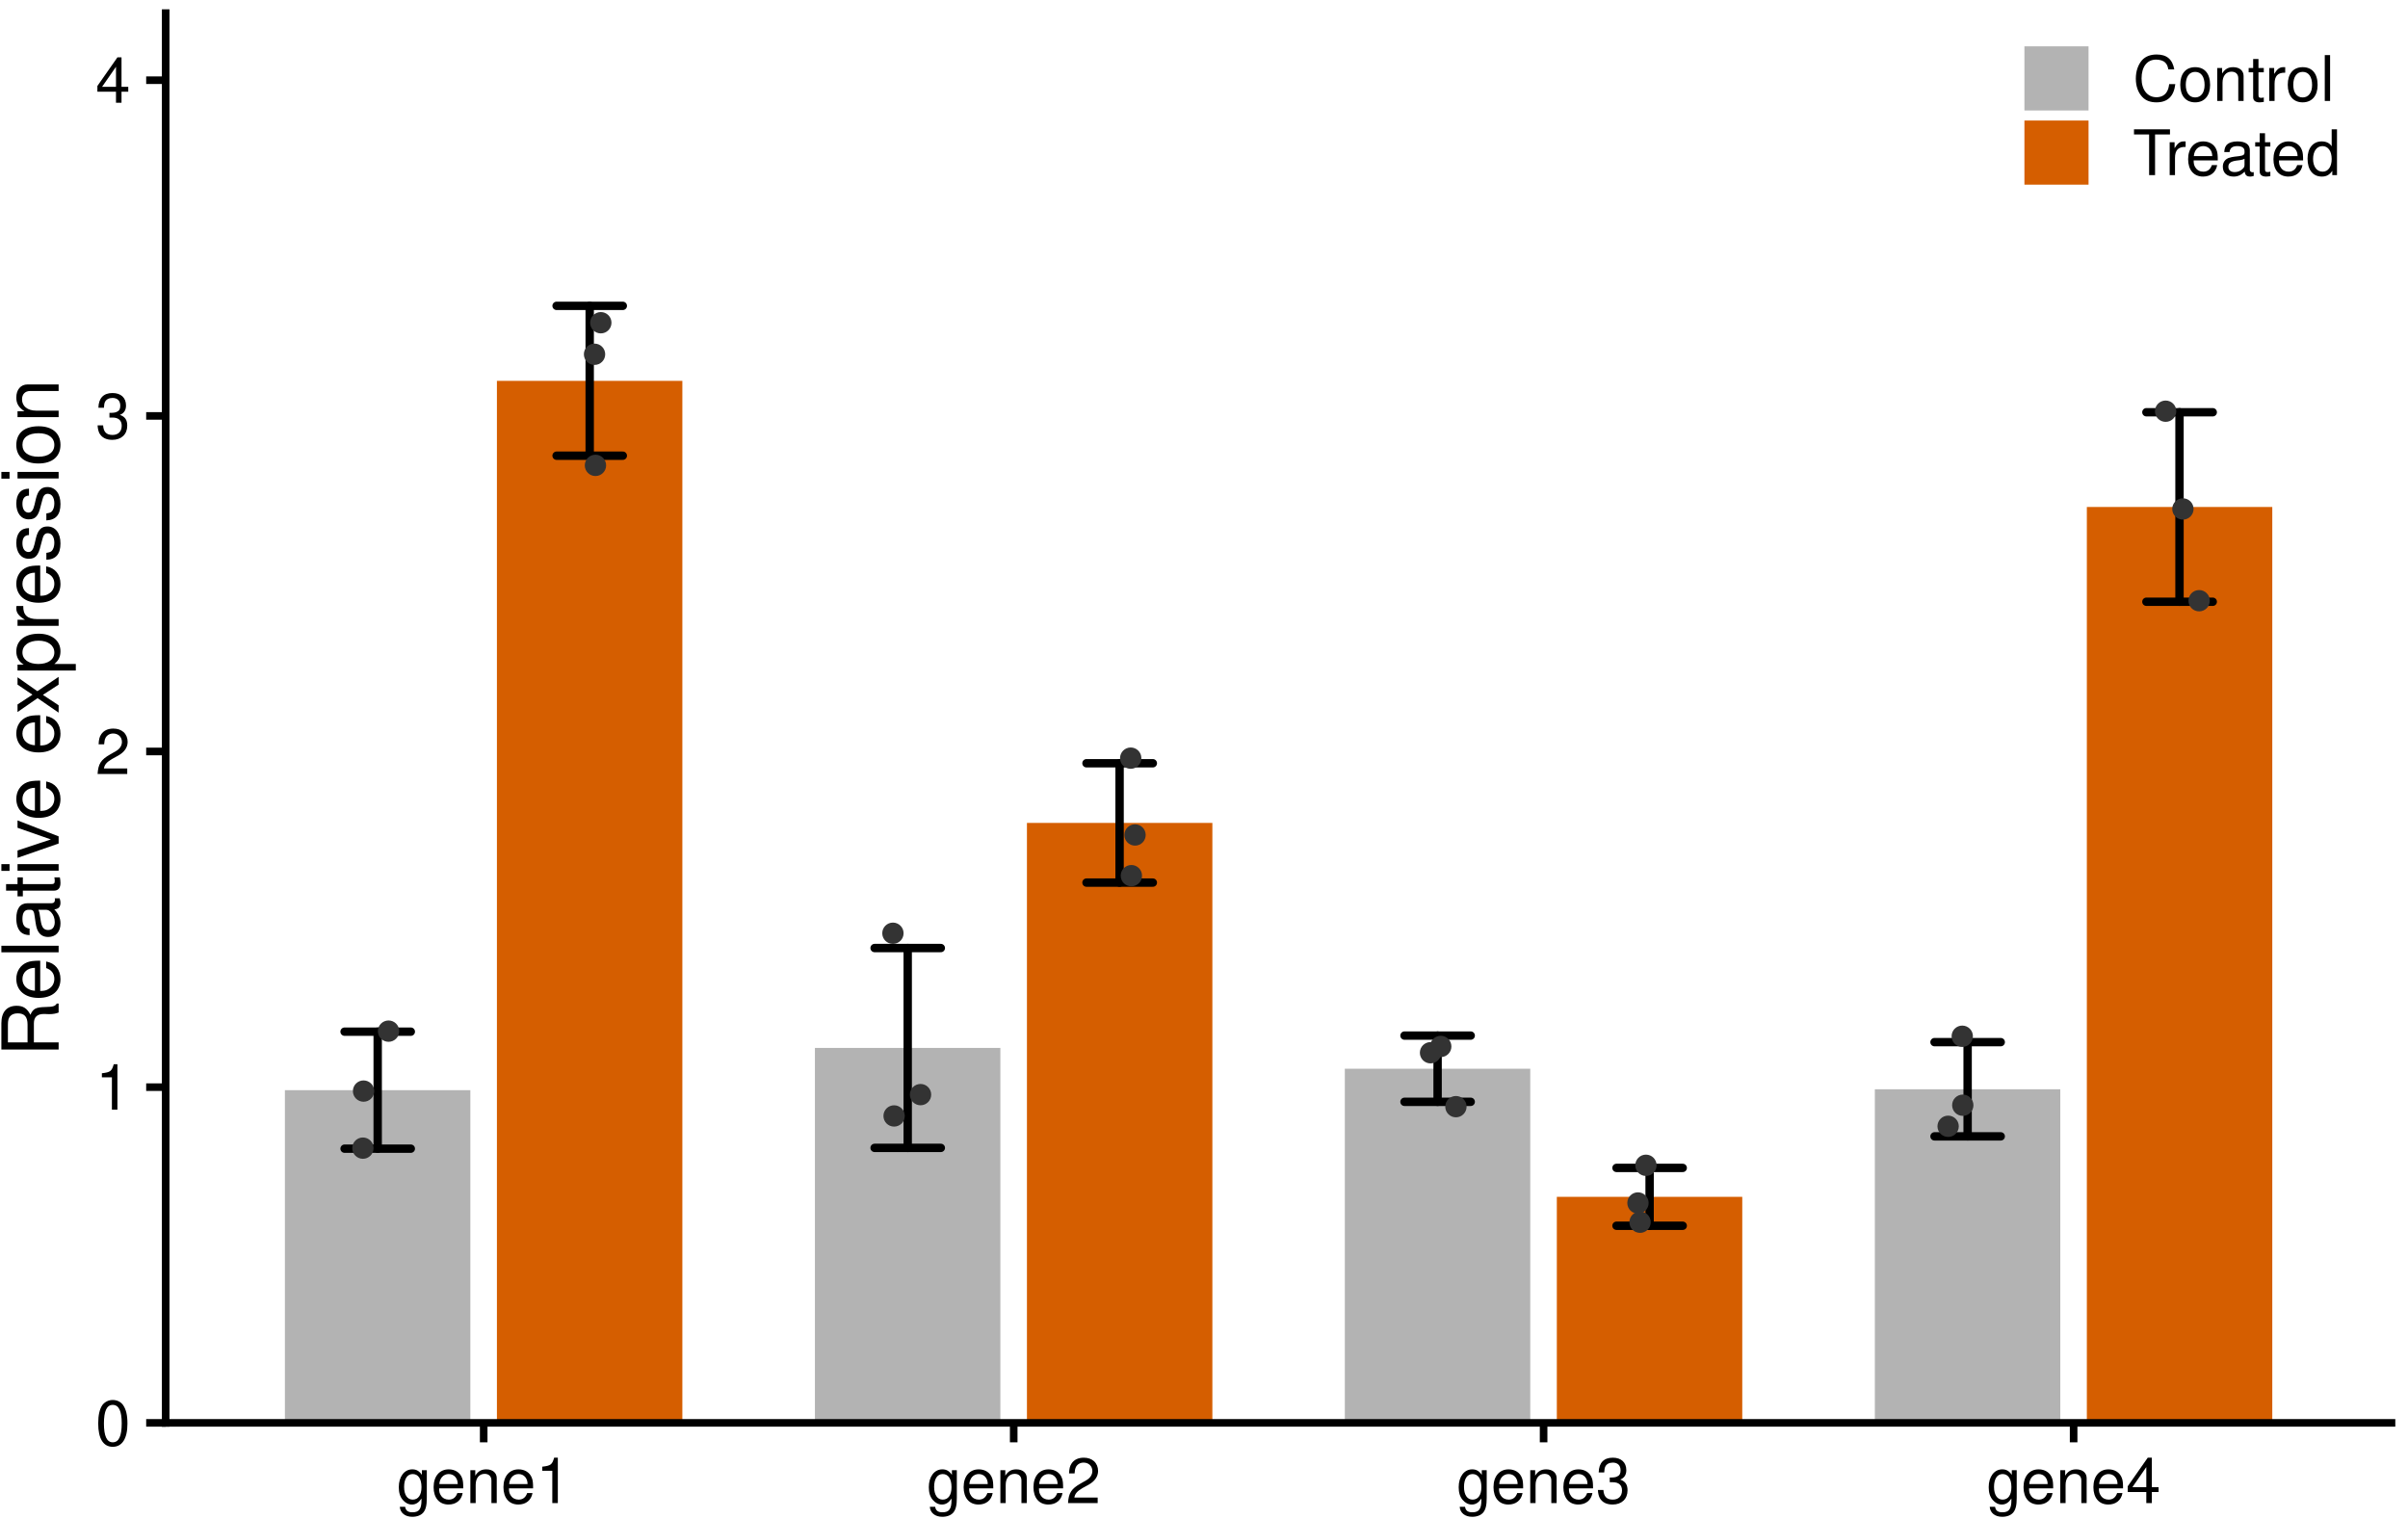
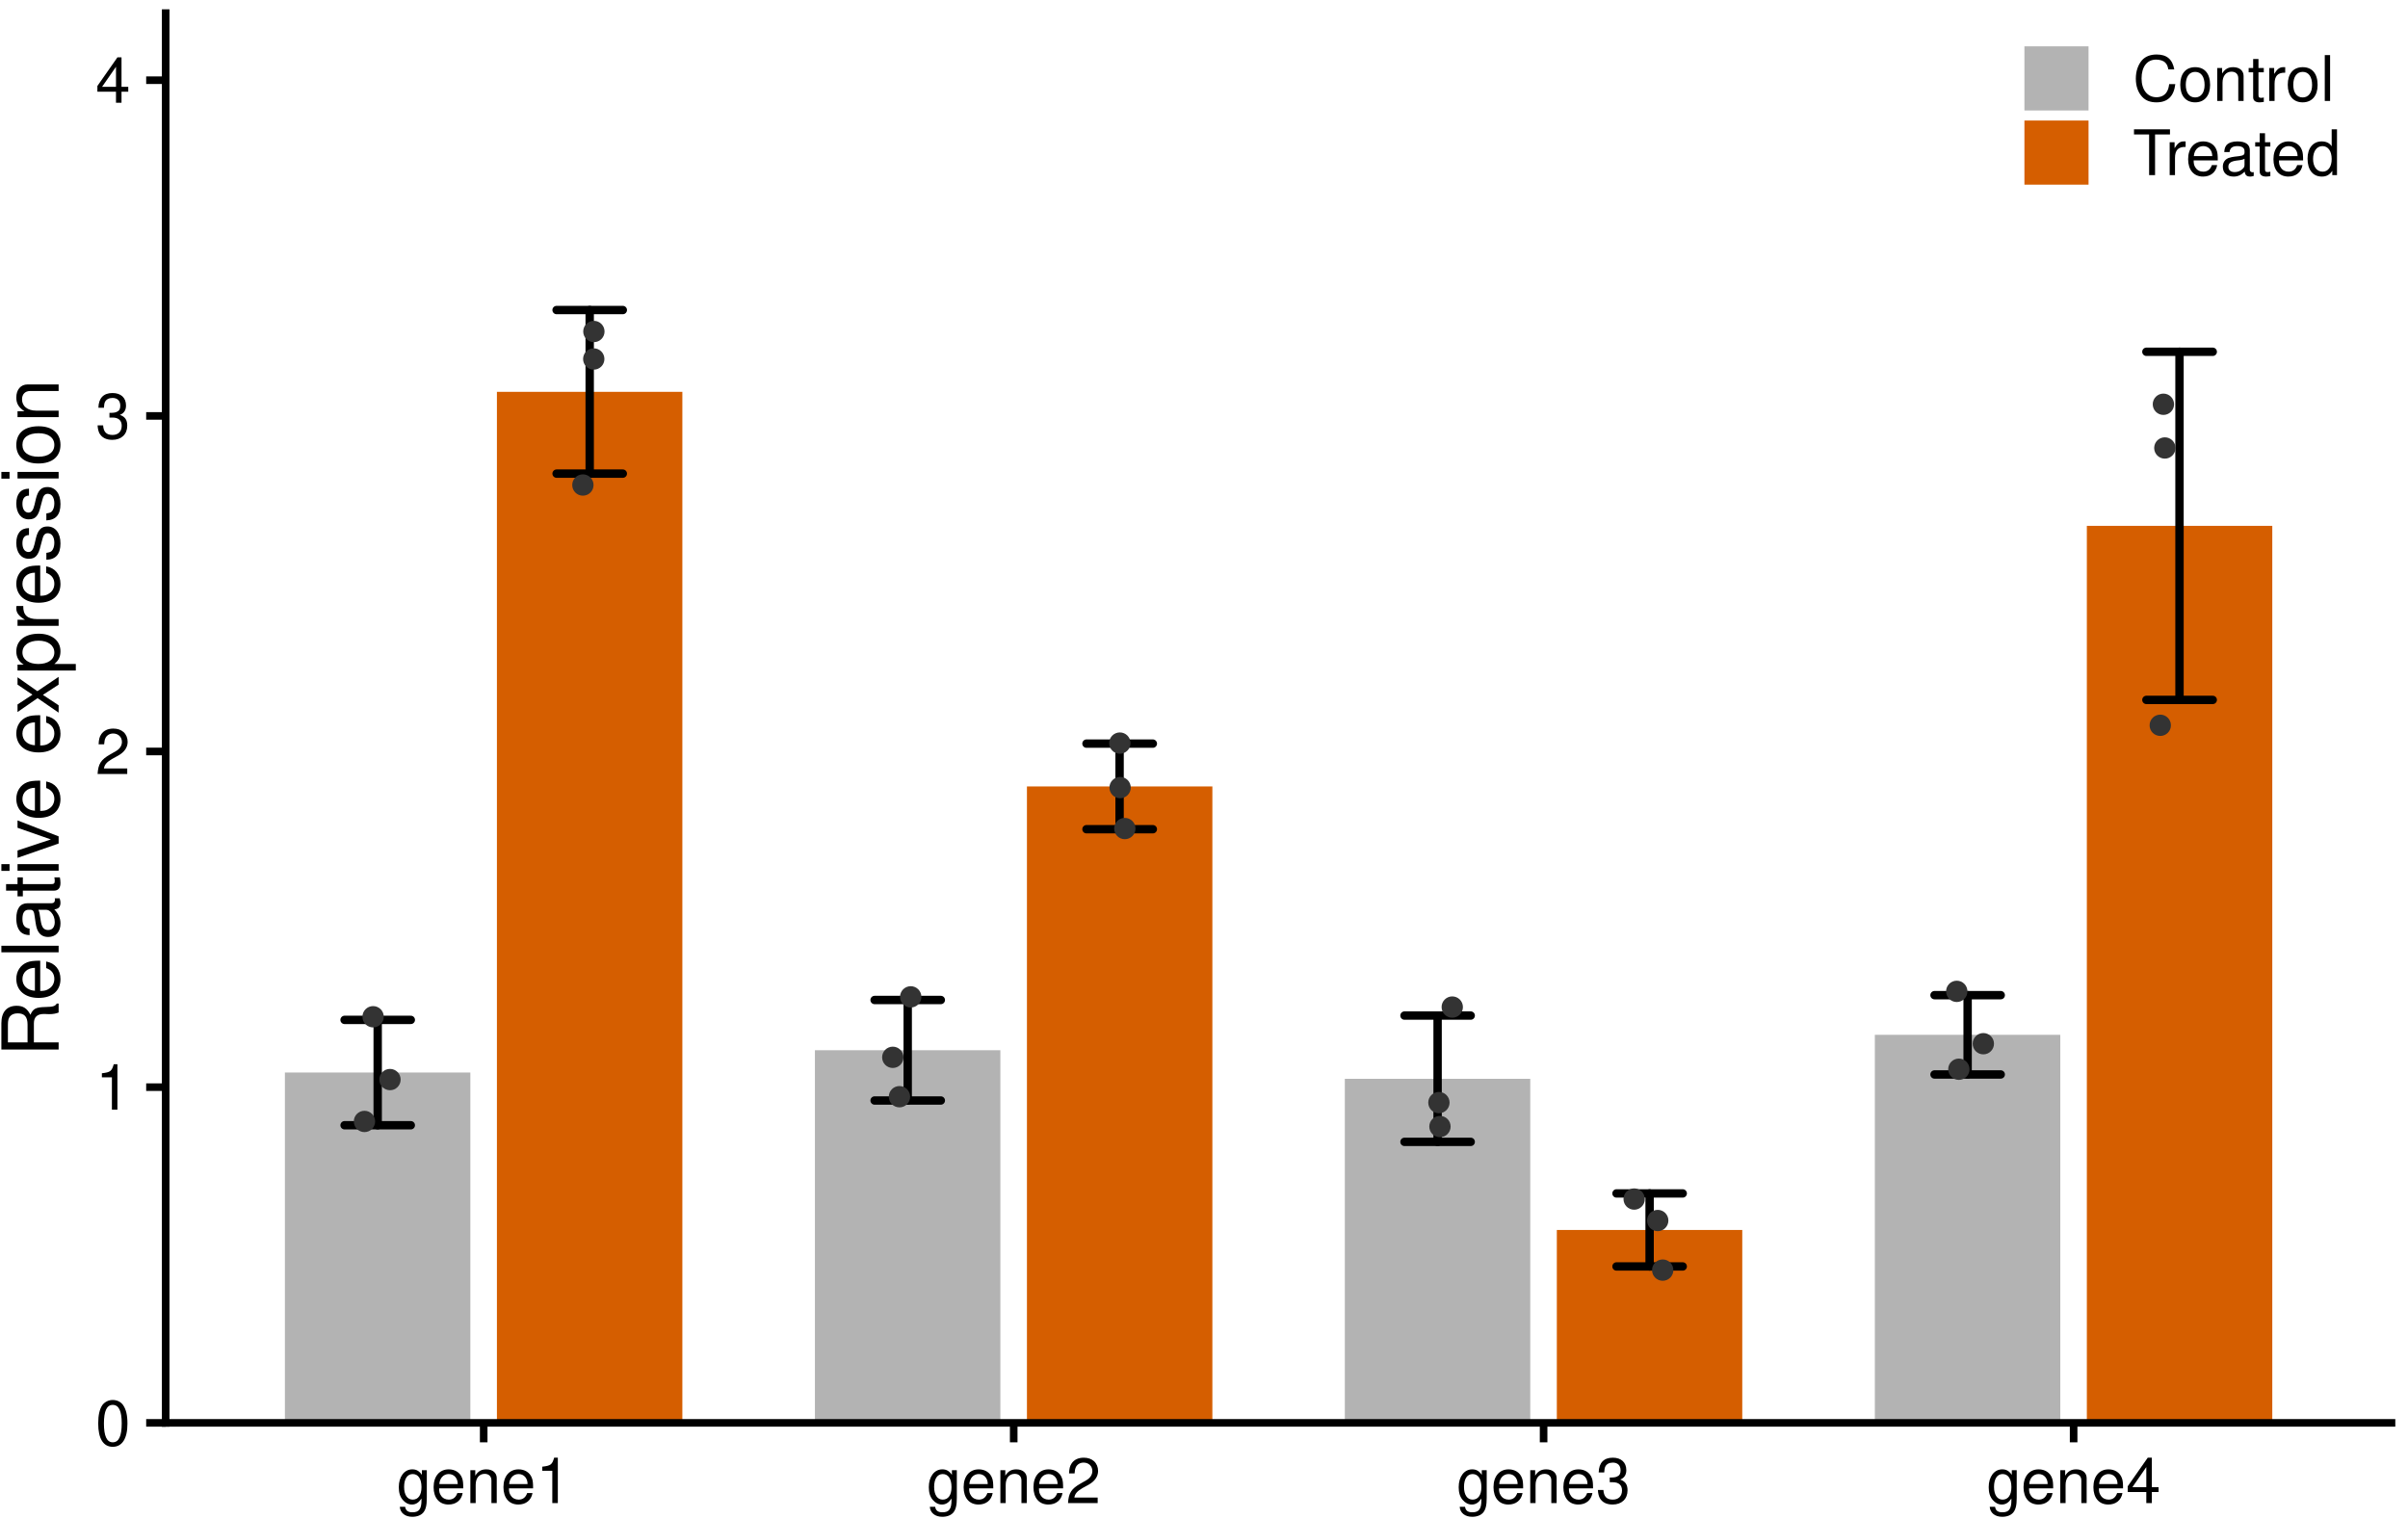
<svg xmlns="http://www.w3.org/2000/svg" width="184.00pt" height="116.00pt" viewBox="0 0 184.00 116.00">
  <g class="svglite">
    <defs>
      <style type="text/css">
    .svglite line, .svglite polyline, .svglite polygon, .svglite path, .svglite rect, .svglite circle {
      fill: none;
      stroke: #000000;
      stroke-linecap: round;
      stroke-linejoin: round;
      stroke-miterlimit: 10.00;
    }
    .svglite text {
      white-space: pre;
    }
    .svglite g.glyphgroup path {
      fill: inherit;
      stroke: none;
    }
  </style>
    </defs>
    <rect width="100%" height="100%" style="stroke: none; fill: none;" />
    <defs>
      <clipPath id="cpMC4wMHwxODQuMDB8MC4wMHwxMTYuMDA=">
        <rect x="0.00" y="0.00" width="184.00" height="116.00" />
      </clipPath>
    </defs>
    <g clip-path="url(#cpMC4wMHwxODQuMDB8MC4wMHwxMTYuMDA=)">
</g>
    <defs>
      <clipPath id="cpMC4wNXwxODMuOTV8MC4xMHwxMTUuOTE=">
        <rect x="0.050" y="0.096" width="183.90" height="115.81" />
      </clipPath>
    </defs>
    <g clip-path="url(#cpMC4wNXwxODMuOTV8MC4xMHwxMTUuOTE=)">
      <rect x="0.050" y="0.096" width="183.90" height="115.81" style="stroke-width: 0.58; stroke: none;" />
    </g>
    <g clip-path="url(#cpMC4wMHwxODQuMDB8MC4wMHwxMTYuMDA=)">
</g>
    <defs>
      <clipPath id="cpMTIuNjZ8MTgyLjc0fDEuMDB8MTA4Ljcy">
        <rect x="12.66" y="1.00" width="170.08" height="107.72" />
      </clipPath>
    </defs>
    <g clip-path="url(#cpMTIuNjZ8MTgyLjc0fDEuMDB8MTA4Ljcy)">
      <rect x="12.66" y="1.00" width="170.08" height="107.72" style="stroke-width: 0.58; stroke: none;" />
-       <rect x="21.77" y="83.30" width="14.17" height="25.42" style="stroke-width: 0.58; stroke: none; stroke-linecap: butt; stroke-linejoin: miter; fill: #B3B3B3;" />
-       <rect x="37.97" y="29.10" width="14.17" height="79.62" style="stroke-width: 0.58; stroke: none; stroke-linecap: butt; stroke-linejoin: miter; fill: #D55E00;" />
-       <rect x="62.27" y="80.07" width="14.17" height="28.64" style="stroke-width: 0.58; stroke: none; stroke-linecap: butt; stroke-linejoin: miter; fill: #B3B3B3;" />
-       <rect x="78.47" y="62.88" width="14.17" height="45.84" style="stroke-width: 0.58; stroke: none; stroke-linecap: butt; stroke-linejoin: miter; fill: #D55E00;" />
-       <rect x="102.76" y="81.66" width="14.17" height="27.06" style="stroke-width: 0.58; stroke: none; stroke-linecap: butt; stroke-linejoin: miter; fill: #B3B3B3;" />
-       <rect x="118.96" y="91.45" width="14.17" height="17.27" style="stroke-width: 0.58; stroke: none; stroke-linecap: butt; stroke-linejoin: miter; fill: #D55E00;" />
-       <rect x="143.26" y="83.23" width="14.17" height="25.48" style="stroke-width: 0.58; stroke: none; stroke-linecap: butt; stroke-linejoin: miter; fill: #B3B3B3;" />
-       <rect x="159.46" y="38.74" width="14.17" height="69.98" style="stroke-width: 0.58; stroke: none; stroke-linecap: butt; stroke-linejoin: miter; fill: #D55E00;" />
-       <polyline points="26.33,78.83 31.39,78.83 " style="stroke-width: 0.64;" />
-       <polyline points="28.86,78.83 28.86,87.77 " style="stroke-width: 0.64;" />
-       <polyline points="26.33,87.77 31.39,87.77 " style="stroke-width: 0.64;" />
-       <polyline points="42.53,23.37 47.59,23.37 " style="stroke-width: 0.64;" />
-       <polyline points="45.06,23.37 45.06,34.82 " style="stroke-width: 0.64;" />
-       <polyline points="42.53,34.82 47.59,34.82 " style="stroke-width: 0.64;" />
-       <polyline points="66.83,72.44 71.89,72.44 " style="stroke-width: 0.64;" />
-       <polyline points="69.36,72.44 69.36,87.71 " style="stroke-width: 0.64;" />
-       <polyline points="66.83,87.71 71.89,87.71 " style="stroke-width: 0.64;" />
-       <polyline points="83.02,58.32 88.09,58.32 " style="stroke-width: 0.64;" />
-       <polyline points="85.55,58.32 85.55,67.44 " style="stroke-width: 0.64;" />
-       <polyline points="83.02,67.44 88.09,67.44 " style="stroke-width: 0.64;" />
-       <polyline points="107.32,79.13 112.38,79.13 " style="stroke-width: 0.64;" />
-       <polyline points="109.85,79.13 109.85,84.19 " style="stroke-width: 0.64;" />
-       <polyline points="107.32,84.19 112.38,84.19 " style="stroke-width: 0.64;" />
-       <polyline points="123.52,89.24 128.58,89.24 " style="stroke-width: 0.64;" />
-       <polyline points="126.05,89.24 126.05,93.66 " style="stroke-width: 0.64;" />
-       <polyline points="123.52,93.66 128.58,93.66 " style="stroke-width: 0.64;" />
-       <polyline points="147.82,79.63 152.88,79.63 " style="stroke-width: 0.64;" />
-       <polyline points="150.35,79.63 150.35,86.83 " style="stroke-width: 0.64;" />
-       <polyline points="147.82,86.83 152.88,86.83 " style="stroke-width: 0.64;" />
-       <polyline points="164.01,31.50 169.08,31.50 " style="stroke-width: 0.64;" />
-       <polyline points="166.54,31.50 166.54,45.98 " style="stroke-width: 0.64;" />
-       <polyline points="164.01,45.98 169.08,45.98 " style="stroke-width: 0.64;" />
-       <circle cx="27.73" cy="87.73" r="0.62" style="stroke-width: 0.39; stroke: #333333; fill: #333333;" />
-       <circle cx="27.78" cy="83.37" r="0.62" style="stroke-width: 0.39; stroke: #333333; fill: #333333;" />
-       <circle cx="29.69" cy="78.79" r="0.62" style="stroke-width: 0.39; stroke: #333333; fill: #333333;" />
-       <circle cx="45.91" cy="24.66" r="0.62" style="stroke-width: 0.39; stroke: #333333; fill: #333333;" />
-       <circle cx="45.43" cy="27.07" r="0.62" style="stroke-width: 0.39; stroke: #333333; fill: #333333;" />
-       <circle cx="45.50" cy="35.56" r="0.62" style="stroke-width: 0.39; stroke: #333333; fill: #333333;" />
-       <circle cx="70.34" cy="83.64" r="0.62" style="stroke-width: 0.39; stroke: #333333; fill: #333333;" />
-       <circle cx="68.32" cy="85.27" r="0.62" style="stroke-width: 0.39; stroke: #333333; fill: #333333;" />
-       <circle cx="68.23" cy="71.31" r="0.62" style="stroke-width: 0.39; stroke: #333333; fill: #333333;" />
-       <circle cx="86.40" cy="57.93" r="0.62" style="stroke-width: 0.39; stroke: #333333; fill: #333333;" />
-       <circle cx="86.45" cy="66.91" r="0.62" style="stroke-width: 0.39; stroke: #333333; fill: #333333;" />
-       <circle cx="86.73" cy="63.80" r="0.62" style="stroke-width: 0.39; stroke: #333333; fill: #333333;" />
-       <circle cx="109.31" cy="80.44" r="0.62" style="stroke-width: 0.39; stroke: #333333; fill: #333333;" />
-       <circle cx="110.09" cy="79.96" r="0.62" style="stroke-width: 0.39; stroke: #333333; fill: #333333;" />
-       <circle cx="111.25" cy="84.56" r="0.62" style="stroke-width: 0.39; stroke: #333333; fill: #333333;" />
-       <circle cx="125.32" cy="93.39" r="0.62" style="stroke-width: 0.39; stroke: #333333; fill: #333333;" />
-       <circle cx="125.77" cy="89.04" r="0.62" style="stroke-width: 0.39; stroke: #333333; fill: #333333;" />
-       <circle cx="125.16" cy="91.92" r="0.62" style="stroke-width: 0.39; stroke: #333333; fill: #333333;" />
-       <circle cx="148.86" cy="86.06" r="0.62" style="stroke-width: 0.39; stroke: #333333; fill: #333333;" />
-       <circle cx="149.94" cy="79.18" r="0.62" style="stroke-width: 0.39; stroke: #333333; fill: #333333;" />
-       <circle cx="149.98" cy="84.45" r="0.62" style="stroke-width: 0.39; stroke: #333333; fill: #333333;" />
-       <circle cx="168.04" cy="45.90" r="0.62" style="stroke-width: 0.39; stroke: #333333; fill: #333333;" />
-       <circle cx="165.48" cy="31.42" r="0.62" style="stroke-width: 0.39; stroke: #333333; fill: #333333;" />
-       <circle cx="166.80" cy="38.89" r="0.62" style="stroke-width: 0.39; stroke: #333333; fill: #333333;" />
+       <rect x="21.77" y="81.95" width="14.17" height="26.76" style="stroke-width: 0.58; stroke: none; stroke-linecap: butt; stroke-linejoin: miter; fill: #B3B3B3;" />
+       <rect x="37.97" y="29.94" width="14.17" height="78.78" style="stroke-width: 0.58; stroke: none; stroke-linecap: butt; stroke-linejoin: miter; fill: #D55E00;" />
+       <rect x="62.27" y="80.25" width="14.17" height="28.46" style="stroke-width: 0.58; stroke: none; stroke-linecap: butt; stroke-linejoin: miter; fill: #B3B3B3;" />
+       <rect x="78.47" y="60.09" width="14.17" height="48.62" style="stroke-width: 0.58; stroke: none; stroke-linecap: butt; stroke-linejoin: miter; fill: #D55E00;" />
+       <rect x="102.76" y="82.43" width="14.17" height="26.29" style="stroke-width: 0.58; stroke: none; stroke-linecap: butt; stroke-linejoin: miter; fill: #B3B3B3;" />
+       <rect x="118.96" y="93.98" width="14.17" height="14.74" style="stroke-width: 0.58; stroke: none; stroke-linecap: butt; stroke-linejoin: miter; fill: #D55E00;" />
+       <rect x="143.26" y="79.07" width="14.17" height="29.64" style="stroke-width: 0.58; stroke: none; stroke-linecap: butt; stroke-linejoin: miter; fill: #B3B3B3;" />
+       <rect x="159.46" y="40.18" width="14.17" height="68.54" style="stroke-width: 0.58; stroke: none; stroke-linecap: butt; stroke-linejoin: miter; fill: #D55E00;" />
+       <polyline points="26.33,77.93 31.39,77.93 " style="stroke-width: 0.64;" />
+       <polyline points="28.86,77.93 28.86,85.98 " style="stroke-width: 0.64;" />
+       <polyline points="26.33,85.98 31.39,85.98 " style="stroke-width: 0.64;" />
+       <polyline points="42.53,23.69 47.59,23.69 " style="stroke-width: 0.64;" />
+       <polyline points="45.06,23.69 45.06,36.19 " style="stroke-width: 0.64;" />
+       <polyline points="42.53,36.19 47.59,36.19 " style="stroke-width: 0.64;" />
+       <polyline points="66.83,76.41 71.89,76.41 " style="stroke-width: 0.64;" />
+       <polyline points="69.36,76.41 69.36,84.09 " style="stroke-width: 0.64;" />
+       <polyline points="66.83,84.09 71.89,84.09 " style="stroke-width: 0.64;" />
+       <polyline points="83.02,56.82 88.09,56.82 " style="stroke-width: 0.64;" />
+       <polyline points="85.55,56.82 85.55,63.36 " style="stroke-width: 0.64;" />
+       <polyline points="83.02,63.36 88.09,63.36 " style="stroke-width: 0.64;" />
+       <polyline points="107.32,77.60 112.38,77.60 " style="stroke-width: 0.64;" />
+       <polyline points="109.85,77.60 109.85,87.25 " style="stroke-width: 0.64;" />
+       <polyline points="107.32,87.25 112.38,87.25 " style="stroke-width: 0.64;" />
+       <polyline points="123.52,91.19 128.58,91.19 " style="stroke-width: 0.64;" />
+       <polyline points="126.05,91.19 126.05,96.77 " style="stroke-width: 0.64;" />
+       <polyline points="123.52,96.77 128.58,96.77 " style="stroke-width: 0.64;" />
+       <polyline points="147.82,76.04 152.88,76.04 " style="stroke-width: 0.64;" />
+       <polyline points="150.35,76.04 150.35,82.10 " style="stroke-width: 0.64;" />
+       <polyline points="147.82,82.10 152.88,82.10 " style="stroke-width: 0.64;" />
+       <polyline points="164.01,26.88 169.08,26.88 " style="stroke-width: 0.64;" />
+       <polyline points="166.54,26.88 166.54,53.48 " style="stroke-width: 0.64;" />
+       <polyline points="164.01,53.48 169.08,53.48 " style="stroke-width: 0.64;" />
+       <circle cx="27.85" cy="85.69" r="0.62" style="stroke-width: 0.39; stroke: #333333; fill: #333333;" />
+       <circle cx="29.80" cy="82.49" r="0.62" style="stroke-width: 0.39; stroke: #333333; fill: #333333;" />
+       <circle cx="28.51" cy="77.69" r="0.62" style="stroke-width: 0.39; stroke: #333333; fill: #333333;" />
+       <circle cx="44.54" cy="37.06" r="0.62" style="stroke-width: 0.39; stroke: #333333; fill: #333333;" />
+       <circle cx="45.37" cy="27.43" r="0.62" style="stroke-width: 0.39; stroke: #333333; fill: #333333;" />
+       <circle cx="45.38" cy="25.33" r="0.62" style="stroke-width: 0.39; stroke: #333333; fill: #333333;" />
+       <circle cx="68.22" cy="80.79" r="0.62" style="stroke-width: 0.39; stroke: #333333; fill: #333333;" />
+       <circle cx="68.73" cy="83.80" r="0.62" style="stroke-width: 0.39; stroke: #333333; fill: #333333;" />
+       <circle cx="69.59" cy="76.17" r="0.62" style="stroke-width: 0.39; stroke: #333333; fill: #333333;" />
+       <circle cx="85.95" cy="63.31" r="0.62" style="stroke-width: 0.39; stroke: #333333; fill: #333333;" />
+       <circle cx="85.59" cy="60.18" r="0.62" style="stroke-width: 0.39; stroke: #333333; fill: #333333;" />
+       <circle cx="85.57" cy="56.78" r="0.62" style="stroke-width: 0.39; stroke: #333333; fill: #333333;" />
+       <circle cx="109.95" cy="84.25" r="0.62" style="stroke-width: 0.39; stroke: #333333; fill: #333333;" />
+       <circle cx="110.03" cy="86.08" r="0.62" style="stroke-width: 0.39; stroke: #333333; fill: #333333;" />
+       <circle cx="110.97" cy="76.95" r="0.62" style="stroke-width: 0.39; stroke: #333333; fill: #333333;" />
+       <circle cx="127.05" cy="97.05" r="0.62" style="stroke-width: 0.39; stroke: #333333; fill: #333333;" />
+       <circle cx="124.87" cy="91.62" r="0.62" style="stroke-width: 0.39; stroke: #333333; fill: #333333;" />
+       <circle cx="126.67" cy="93.26" r="0.62" style="stroke-width: 0.39; stroke: #333333; fill: #333333;" />
+       <circle cx="151.55" cy="79.75" r="0.62" style="stroke-width: 0.39; stroke: #333333; fill: #333333;" />
+       <circle cx="149.68" cy="81.70" r="0.62" style="stroke-width: 0.39; stroke: #333333; fill: #333333;" />
+       <circle cx="149.52" cy="75.75" r="0.62" style="stroke-width: 0.39; stroke: #333333; fill: #333333;" />
+       <circle cx="165.07" cy="55.42" r="0.62" style="stroke-width: 0.39; stroke: #333333; fill: #333333;" />
+       <circle cx="165.42" cy="34.23" r="0.62" style="stroke-width: 0.39; stroke: #333333; fill: #333333;" />
+       <circle cx="165.31" cy="30.89" r="0.62" style="stroke-width: 0.39; stroke: #333333; fill: #333333;" />
    </g>
    <g clip-path="url(#cpMC4wMHwxODQuMDB8MC4wMHwxMTYuMDA=)">
      <polyline points="12.66,108.72 12.66,1.00 " style="stroke-width: 0.58; stroke-linecap: square;" />
      <text x="9.97" y="110.44" text-anchor="end" style="font-size: 4.80px; font-family: &quot;Helvetica&quot;;" textLength="2.67px" lengthAdjust="spacingAndGlyphs">0</text>
      <text x="9.97" y="84.79" text-anchor="end" style="font-size: 4.80px; font-family: &quot;Helvetica&quot;;" textLength="2.67px" lengthAdjust="spacingAndGlyphs">1</text>
      <text x="9.97" y="59.14" text-anchor="end" style="font-size: 4.80px; font-family: &quot;Helvetica&quot;;" textLength="2.67px" lengthAdjust="spacingAndGlyphs">2</text>
      <text x="9.97" y="33.50" text-anchor="end" style="font-size: 4.80px; font-family: &quot;Helvetica&quot;;" textLength="2.67px" lengthAdjust="spacingAndGlyphs">3</text>
      <text x="9.97" y="7.85" text-anchor="end" style="font-size: 4.80px; font-family: &quot;Helvetica&quot;;" textLength="2.67px" lengthAdjust="spacingAndGlyphs">4</text>
      <polyline points="11.17,108.72 12.66,108.72 " style="stroke-width: 0.58; stroke-linecap: butt;" />
      <polyline points="11.17,83.07 12.66,83.07 " style="stroke-width: 0.58; stroke-linecap: butt;" />
      <polyline points="11.17,57.42 12.66,57.42 " style="stroke-width: 0.58; stroke-linecap: butt;" />
      <polyline points="11.17,31.78 12.66,31.78 " style="stroke-width: 0.58; stroke-linecap: butt;" />
      <polyline points="11.17,6.13 12.66,6.13 " style="stroke-width: 0.58; stroke-linecap: butt;" />
      <polyline points="12.66,108.72 182.74,108.72 " style="stroke-width: 0.58; stroke-linecap: square;" />
      <polyline points="36.96,110.21 36.96,108.72 " style="stroke-width: 0.58; stroke-linecap: butt;" />
      <polyline points="77.46,110.21 77.46,108.72 " style="stroke-width: 0.58; stroke-linecap: butt;" />
      <polyline points="117.95,110.21 117.95,108.72 " style="stroke-width: 0.58; stroke-linecap: butt;" />
      <polyline points="158.45,110.21 158.45,108.72 " style="stroke-width: 0.58; stroke-linecap: butt;" />
      <text x="36.96" y="114.85" text-anchor="middle" style="font-size: 4.80px; font-family: &quot;Helvetica&quot;;" textLength="13.36px" lengthAdjust="spacingAndGlyphs">gene1</text>
      <text x="77.46" y="114.85" text-anchor="middle" style="font-size: 4.80px; font-family: &quot;Helvetica&quot;;" textLength="13.36px" lengthAdjust="spacingAndGlyphs">gene2</text>
      <text x="117.95" y="114.85" text-anchor="middle" style="font-size: 4.80px; font-family: &quot;Helvetica&quot;;" textLength="13.36px" lengthAdjust="spacingAndGlyphs">gene3</text>
      <text x="158.45" y="114.85" text-anchor="middle" style="font-size: 4.80px; font-family: &quot;Helvetica&quot;;" textLength="13.36px" lengthAdjust="spacingAndGlyphs">gene4</text>
      <text transform="translate(4.48,54.86) rotate(-90)" text-anchor="middle" style="font-size: 6.00px; font-family: &quot;Helvetica&quot;;" textLength="52.41px" lengthAdjust="spacingAndGlyphs">Relative expression</text>
      <rect x="154.31" y="3.15" width="5.67" height="5.67" style="stroke-width: 0.58; stroke: none;" />
      <rect x="154.69" y="3.54" width="4.90" height="4.90" style="stroke-width: 0.58; stroke: none; stroke-linecap: butt; stroke-linejoin: miter; fill: #B3B3B3;" />
      <rect x="154.31" y="8.82" width="5.67" height="5.67" style="stroke-width: 0.58; stroke: none;" />
      <rect x="154.69" y="9.21" width="4.90" height="4.90" style="stroke-width: 0.58; stroke: none; stroke-linecap: butt; stroke-linejoin: miter; fill: #D55E00;" />
      <text x="162.97" y="7.71" style="font-size: 4.80px; font-family: &quot;Helvetica&quot;;" textLength="15.47px" lengthAdjust="spacingAndGlyphs">Control</text>
      <text x="162.97" y="13.38" style="font-size: 4.80px; font-family: &quot;Helvetica&quot;;" textLength="16.38px" lengthAdjust="spacingAndGlyphs">Treated</text>
    </g>
  </g>
</svg>
